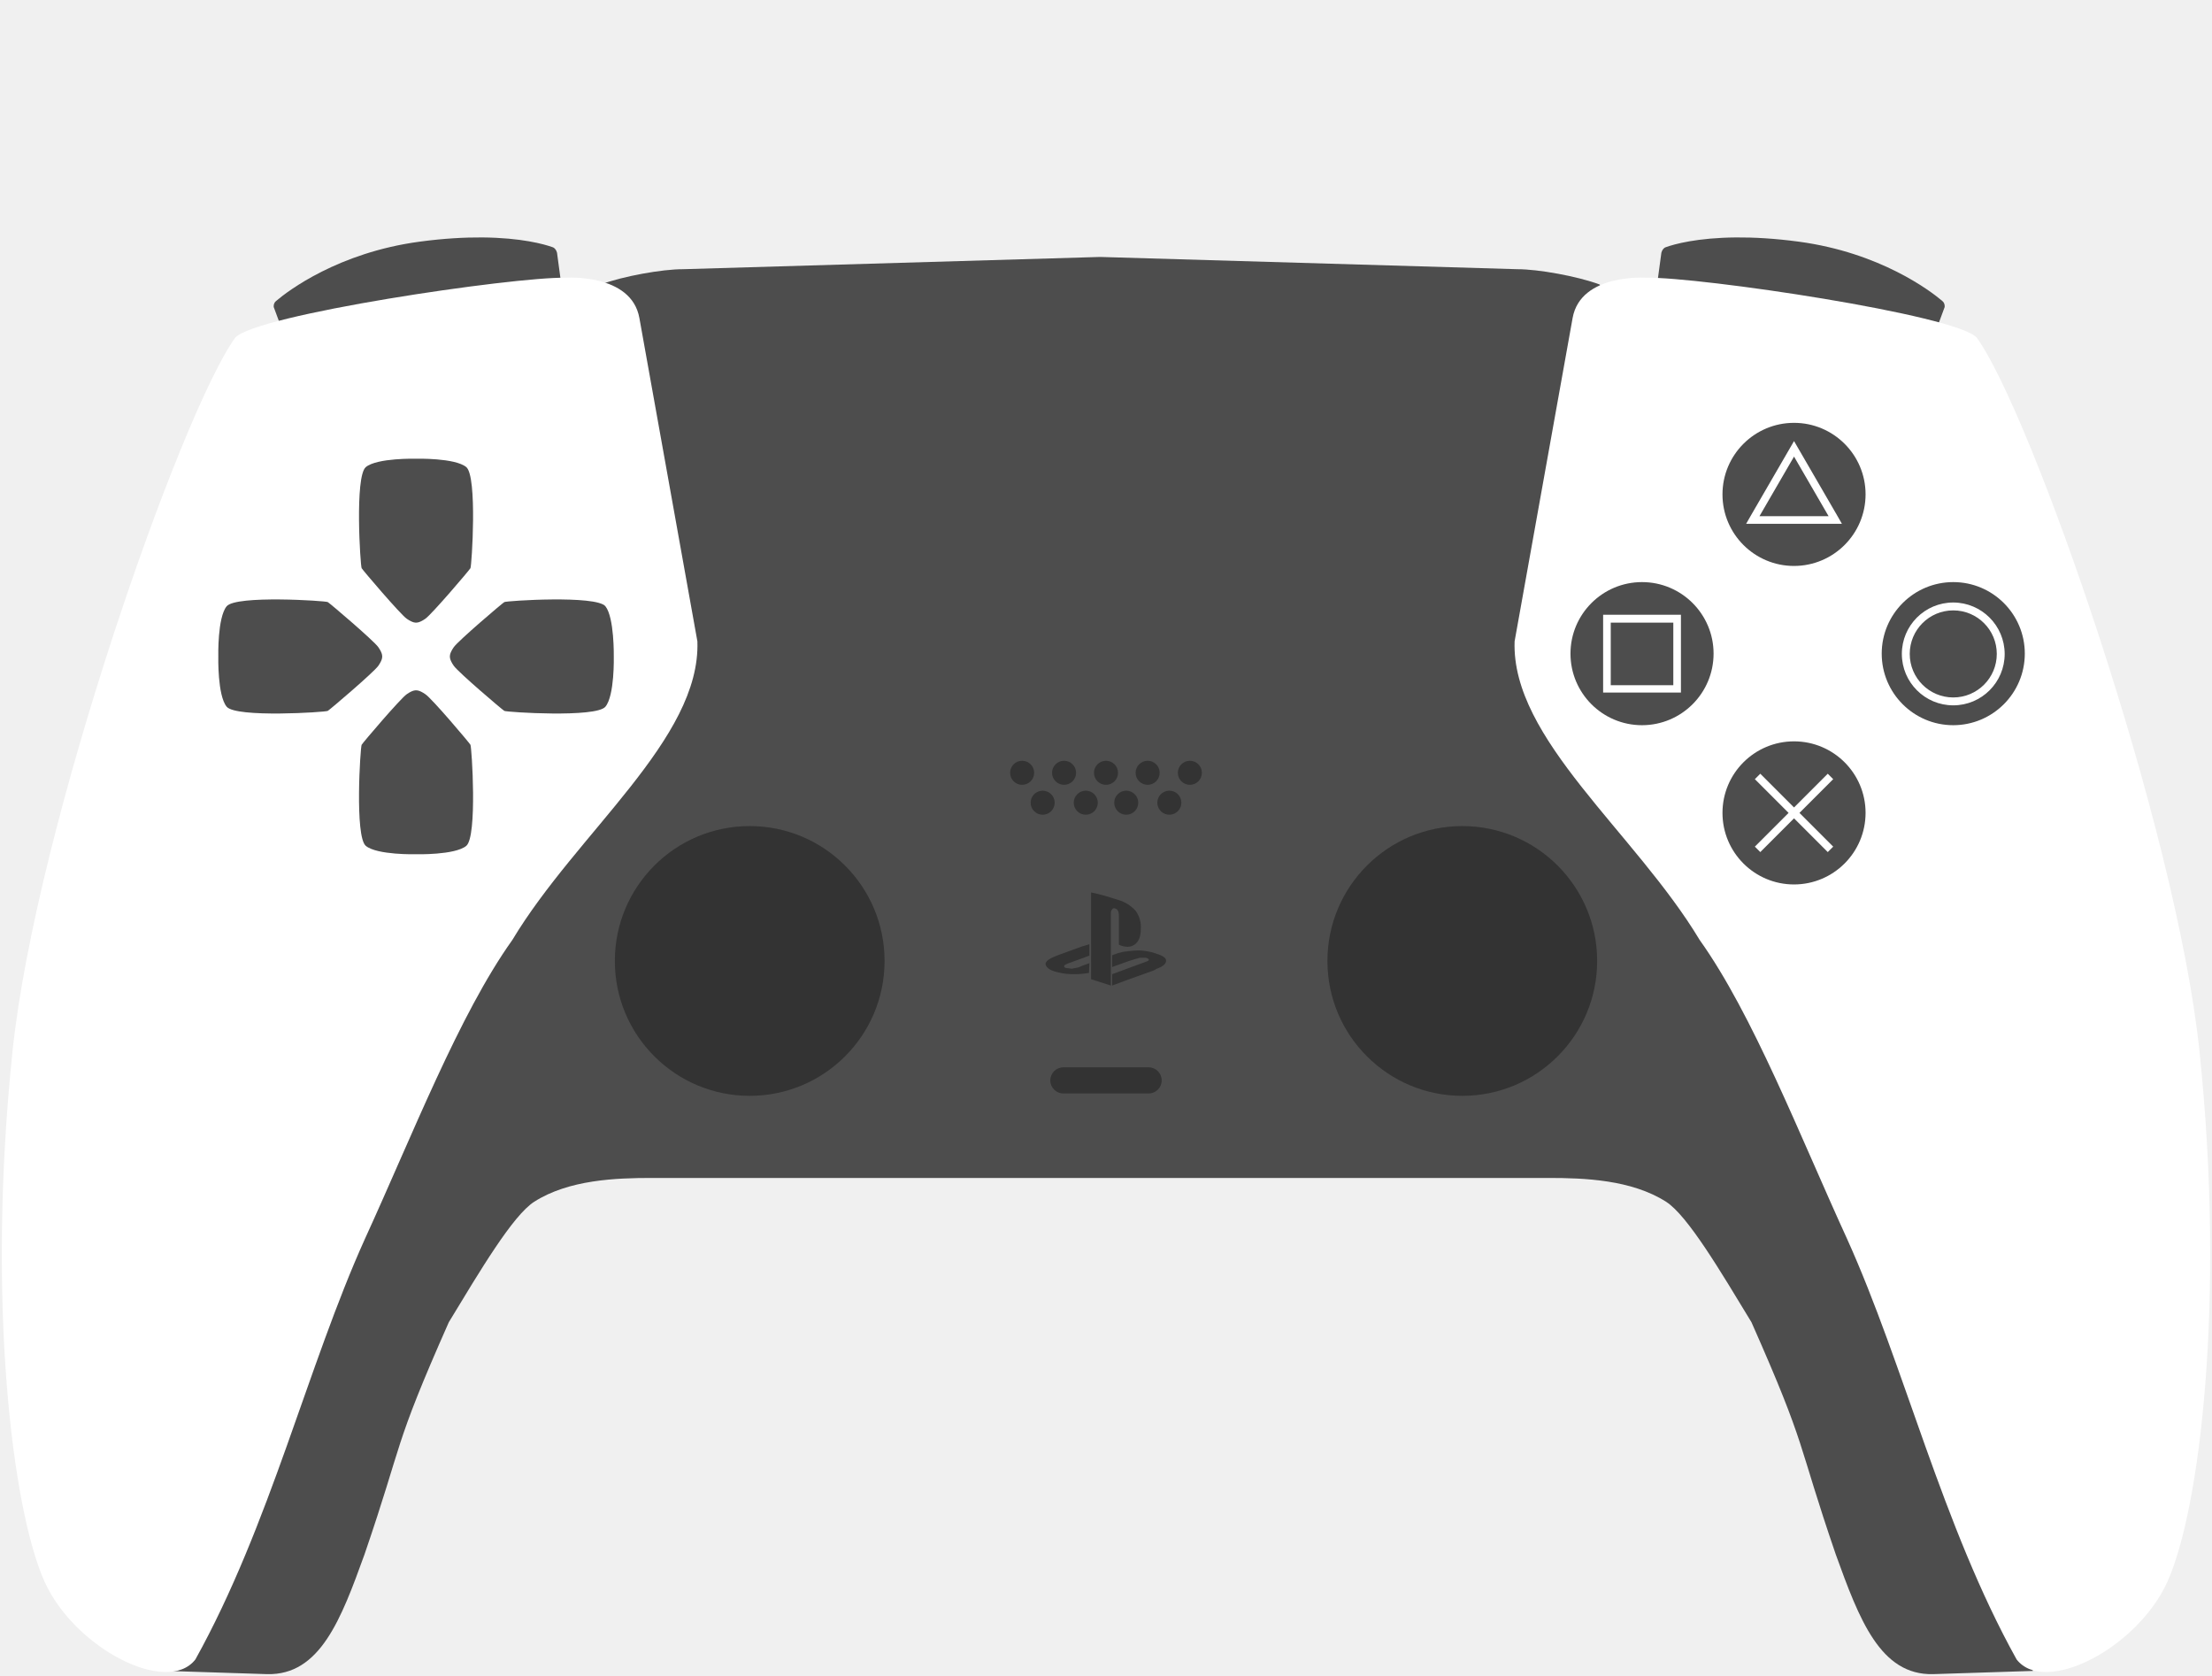
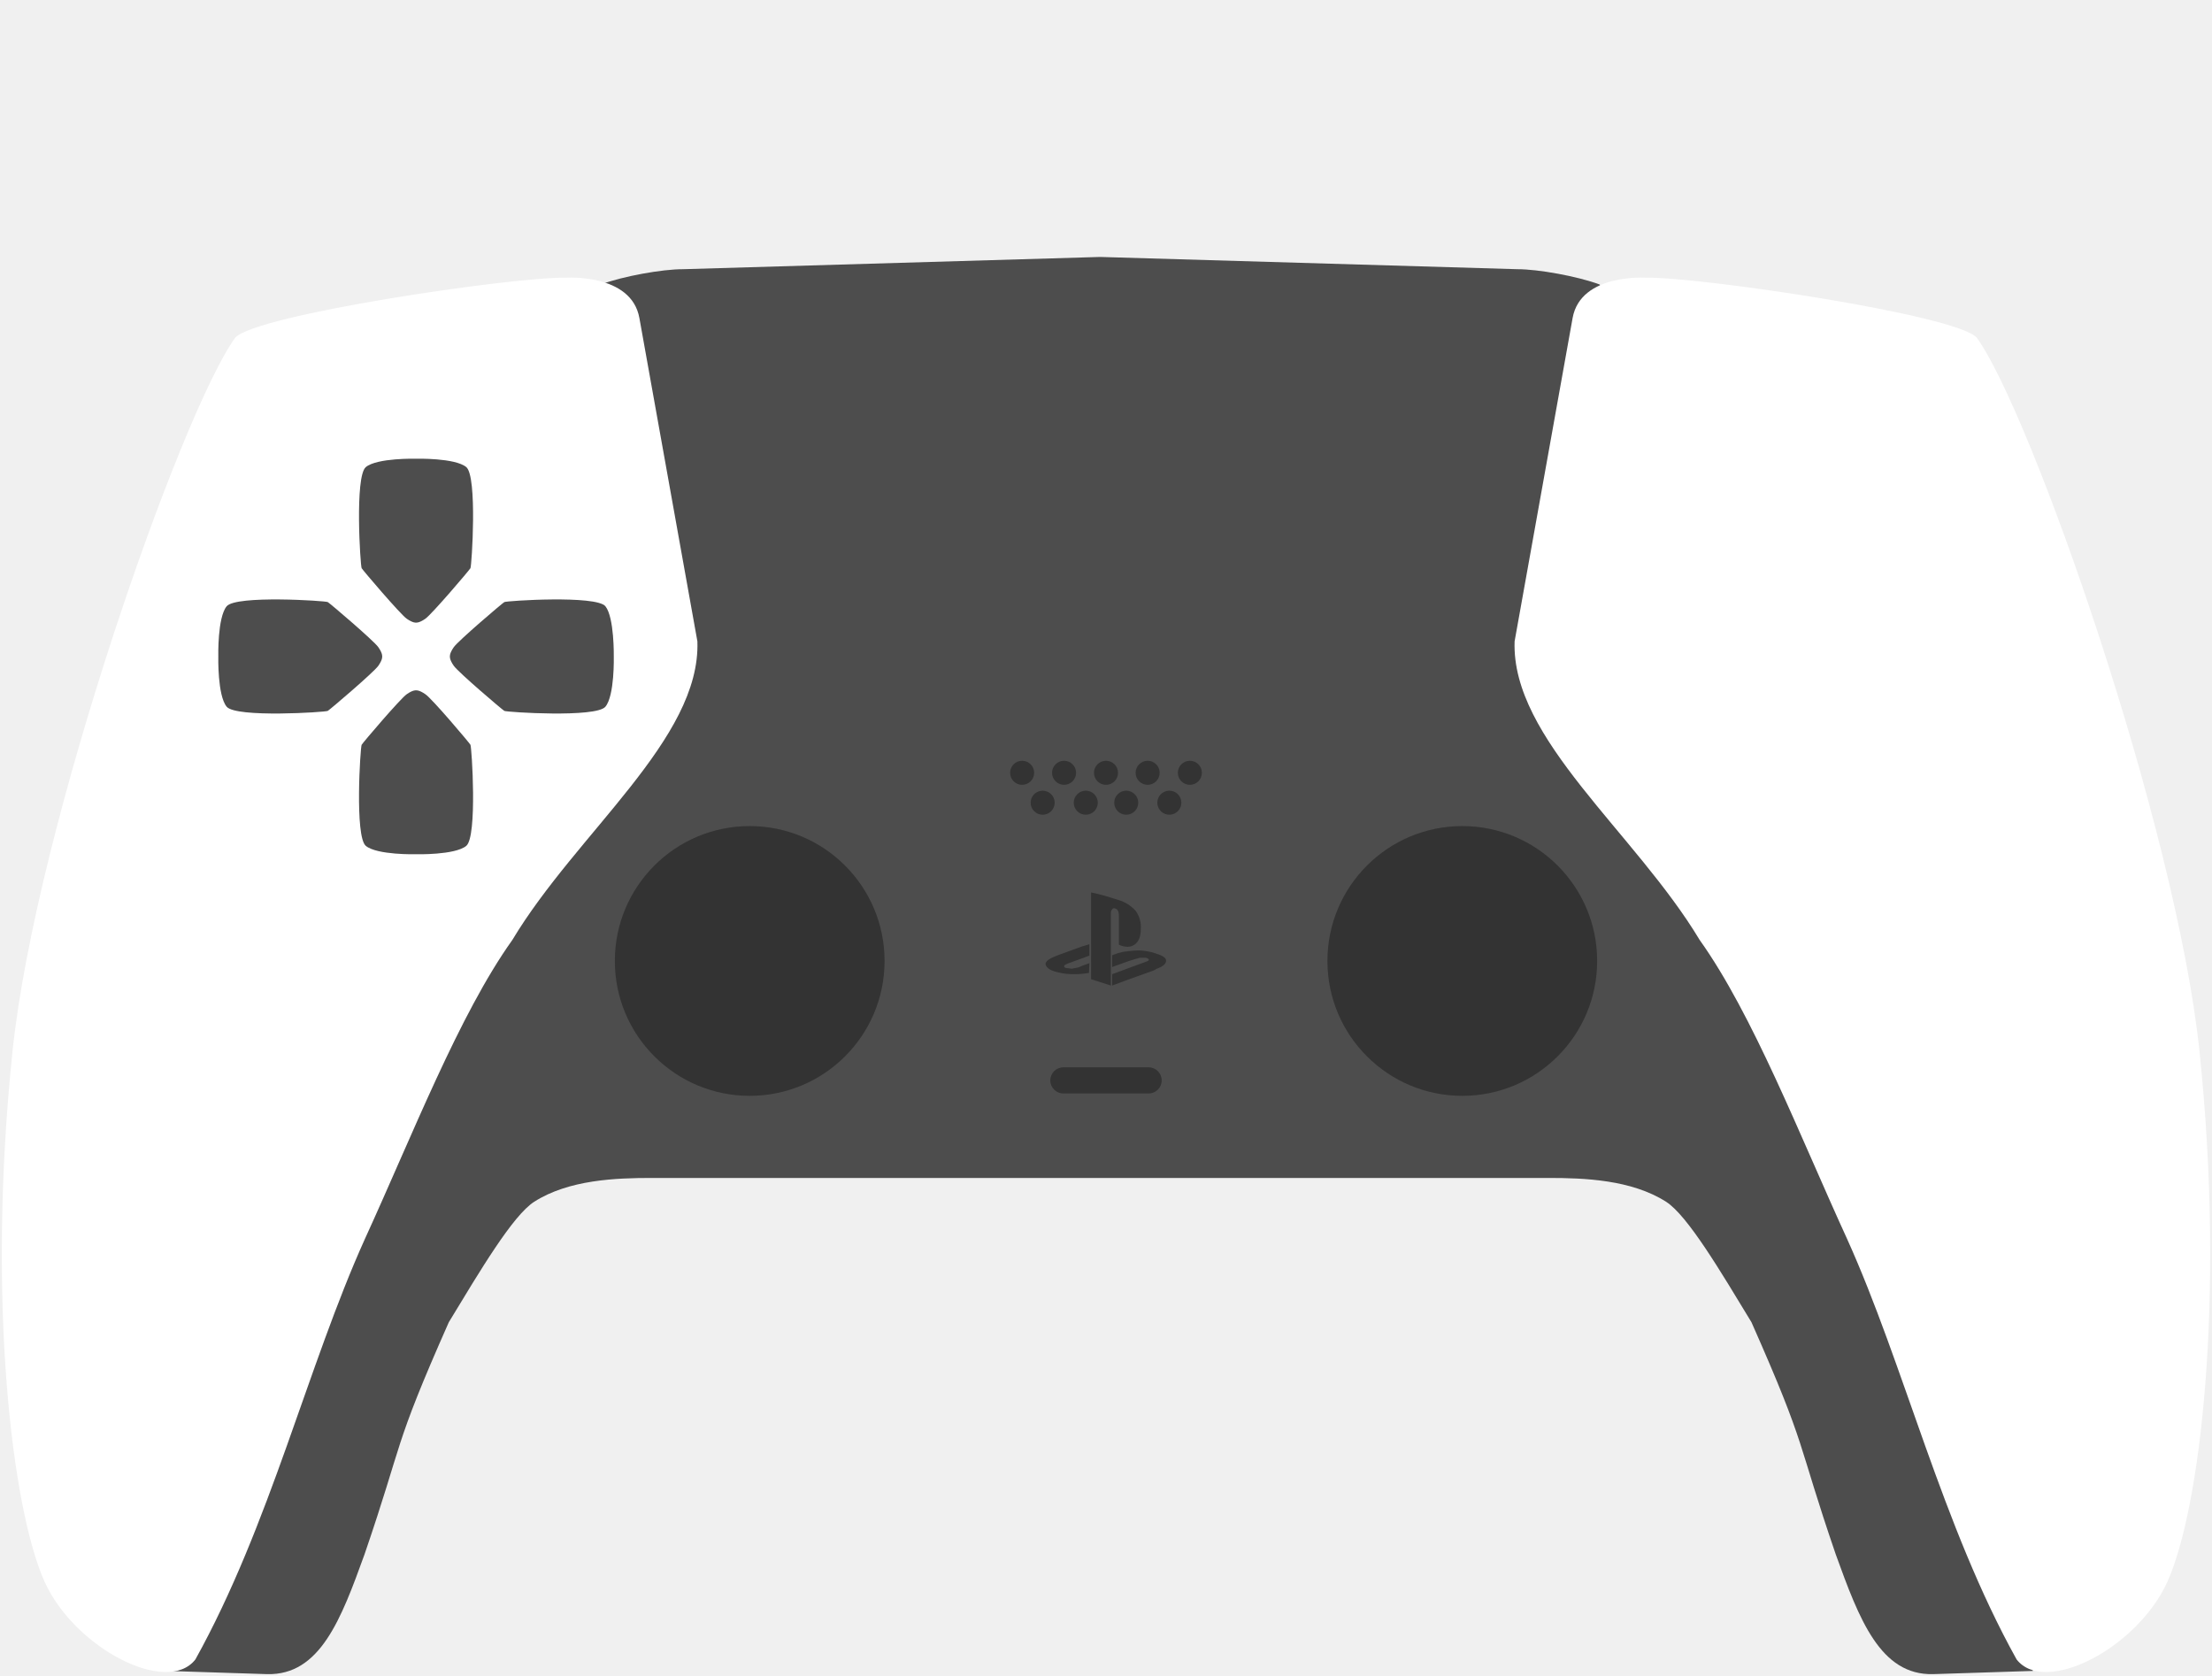
<svg xmlns="http://www.w3.org/2000/svg" width="824.04" height="624.279" viewBox="0 0 218.027 165.174" version="1.1" id="svg5">
  <defs id="defs2">
    <style id="style26544">
      .cls-1 {
        fill: #2c2c2c;
      }

      .cls-2 {
        fill: #222;
      }

      .cls-3 {
        fill: #7cb2e8;
      }

      .cls-4 {
        fill: #f66;
      }

      .cls-5 {
        fill: #ff69f8;
      }

      .cls-6 {
        fill: #40e2a0;
      }

      .cls-7 {
        fill: #d3d3d3;
      }

      .cls-8 {
        fill: #ddd;
      }

      .cls-9 {
        fill: #834d17;
      }

      .cls-10 {
        fill: #099;
      }

      .cls-11 {
        fill: #009607;
      }

      .cls-12 {
        fill: #bf1d5f;
      }
    </style>
    <style id="style2345">
      .cls-1 {
        fill: #c1272d;
      }

      .cls-2, .cls-4 {
        isolation: isolate;
        opacity: 0.25;
      }

      .cls-3 {
        fill: #3ed8d2;
      }

      .cls-4 {
        fill: #fff;
      }
    </style>
    <style id="style3670">
      .cls-1 {
        fill: none;
      }

      .cls-2 {
        fill: #b3b3b3;
      }

      .cls-3 {
        fill: #fff;
      }

      .cls-21, .cls-4 {
        fill: #e6e6e6;
      }

      .cls-5 {
        fill: #cfcfcf;
      }

      .cls-6 {
        fill: #121212;
      }

      .cls-7 {
        fill: #080808;
      }

      .cls-8 {
        opacity: 0.12;
      }

      .cls-9 {
        fill: url(#SVGID_5_);
      }

      .cls-10 {
        fill: #1f1f1f;
      }

      .cls-11 {
        fill: #9e1f20;
      }

      .cls-12 {
        fill: #c1272d;
      }

      .cls-13 {
        fill: #2c2c2c;
      }

      .cls-14 {
        fill: #222;
      }

      .cls-15 {
        fill: #f66;
      }

      .cls-16 {
        fill: #7cb2e8;
      }

      .cls-17 {
        fill: #ff69f8;
      }

      .cls-18 {
        fill: #40e2a0;
      }

      .cls-19 {
        fill: #050505;
        stroke: #000;
        stroke-miterlimit: 10;
        stroke-width: 2px;
      }

      .cls-20 {
        fill: #f2f2f2;
      }

      .cls-21, .cls-22, .cls-23, .cls-24, .cls-25 {
        isolation: isolate;
      }

      .cls-21 {
        opacity: 0.1;
      }

      .cls-22, .cls-24, .cls-29 {
        opacity: 0.08;
      }

      .cls-22 {
        fill: url(#SVGID_6_);
      }

      .cls-23 {
        opacity: 0.22;
      }

      .cls-24 {
        fill: url(#SVGID_7_);
      }

      .cls-25 {
        opacity: 0.25;
      }

      .cls-26 {
        fill: #0b0b0f;
      }

      .cls-27 {
        opacity: 0.2;
      }

      .cls-28 {
        fill: url(#SVGID_8_);
      }
    </style>
    <pattern id="SVGID_5_" data-name="SVGID 5 " width="71" height="71" patternTransform="translate(-14969.26 1511.28) scale(0.1)" patternUnits="userSpaceOnUse" viewBox="0 0 71 71">
      <rect class="cls-1" width="71" height="71" id="rect3672" />
      <g id="g3682">
        <polygon class="cls-1" points="0 0 71 0 71 71 0 71 0 0" id="polygon3674" />
        <g id="g3680">
          <polygon class="cls-1" points="0 0 71 0 71 71 0 71 0 0" id="polygon3676" />
          <path class="cls-2" d="M41.8,35.5a6.3,6.3,0,1,1-6.3-6.3A6.27,6.27,0,0,1,41.8,35.5Z" id="path3678" />
        </g>
      </g>
    </pattern>
    <pattern id="SVGID_6_" data-name="SVGID 6 " width="40" height="103" patternTransform="translate(-11177.56 6671.22) rotate(16) scale(0.34)" patternUnits="userSpaceOnUse" viewBox="0 0 40 103">
      <rect class="cls-1" width="40" height="103" id="rect3685" />
      <g id="g3723">
        <polygon class="cls-1" points="0 0 40 0 40 103 0 103 0 0" id="polygon3687" />
        <g id="g3721">
          <polygon class="cls-1" points="0 0 40 0 40 103 0 103 0 0" id="polygon3689" />
          <polygon points="34.5 231.8 37.5 231.8 37.5 77.3 34.5 77.3 34.5 231.8" id="polygon3691" />
          <polygon points="26.5 231.8 29.5 231.8 29.5 77.3 26.5 77.3 26.5 231.8" id="polygon3693" />
          <polygon points="18.5 231.8 21.5 231.8 21.5 77.3 18.5 77.3 18.5 231.8" id="polygon3695" />
          <polygon points="10.5 231.8 13.5 231.8 13.5 77.3 10.5 77.3 10.5 231.8" id="polygon3697" />
          <polygon points="2.5 231.8 5.5 231.8 5.5 77.3 2.5 77.3 2.5 231.8" id="polygon3699" />
          <polygon points="34.5 128.8 37.5 128.8 37.5 -25.7 34.5 -25.7 34.5 128.8" id="polygon3701" />
          <polygon points="26.5 128.8 29.5 128.8 29.5 -25.7 26.5 -25.7 26.5 128.8" id="polygon3703" />
          <polygon points="18.5 128.8 21.5 128.8 21.5 -25.7 18.5 -25.7 18.5 128.8" id="polygon3705" />
          <polygon points="10.5 128.8 13.5 128.8 13.5 -25.7 10.5 -25.7 10.5 128.8" id="polygon3707" />
          <polygon points="2.5 128.8 5.5 128.8 5.5 -25.7 2.5 -25.7 2.5 128.8" id="polygon3709" />
          <polygon points="34.5 25.8 37.5 25.8 37.5 -128.7 34.5 -128.7 34.5 25.8" id="polygon3711" />
          <polygon points="26.5 25.8 29.5 25.8 29.5 -128.7 26.5 -128.7 26.5 25.8" id="polygon3713" />
          <polygon points="18.5 25.8 21.5 25.8 21.5 -128.7 18.5 -128.7 18.5 25.8" id="polygon3715" />
          <polygon points="10.5 25.8 13.5 25.8 13.5 -128.7 10.5 -128.7 10.5 25.8" id="polygon3717" />
          <polygon points="2.5 25.8 5.5 25.8 5.5 -128.7 2.5 -128.7 2.5 25.8" id="polygon3719" />
        </g>
      </g>
    </pattern>
    <pattern id="SVGID_7_" data-name="SVGID 7 " width="40" height="103" patternTransform="matrix(-0.33, 0.09, 0.09, 0.33, -22107.61, 6714.99)" patternUnits="userSpaceOnUse" viewBox="0 0 40 103">
      <rect class="cls-1" width="40" height="103" id="rect3726" />
      <g id="g3764">
        <polygon class="cls-1" points="0 0 40 0 40 103 0 103 0 0" id="polygon3728" />
        <g id="g3762">
          <polygon class="cls-1" points="0 0 40 0 40 103 0 103 0 0" id="polygon3730" />
          <polygon points="34.5 231.8 37.5 231.8 37.5 77.3 34.5 77.3 34.5 231.8" id="polygon3732" />
          <polygon points="26.5 231.8 29.5 231.8 29.5 77.3 26.5 77.3 26.5 231.8" id="polygon3734" />
          <polygon points="18.5 231.8 21.5 231.8 21.5 77.3 18.5 77.3 18.5 231.8" id="polygon3736" />
          <polygon points="10.5 231.8 13.5 231.8 13.5 77.3 10.5 77.3 10.5 231.8" id="polygon3738" />
          <polygon points="2.5 231.8 5.5 231.8 5.5 77.3 2.5 77.3 2.5 231.8" id="polygon3740" />
          <polygon points="34.5 128.8 37.5 128.8 37.5 -25.7 34.5 -25.7 34.5 128.8" id="polygon3742" />
          <polygon points="26.5 128.8 29.5 128.8 29.5 -25.7 26.5 -25.7 26.5 128.8" id="polygon3744" />
          <polygon points="18.5 128.8 21.5 128.8 21.5 -25.7 18.5 -25.7 18.5 128.8" id="polygon3746" />
          <polygon points="10.5 128.8 13.5 128.8 13.5 -25.7 10.5 -25.7 10.5 128.8" id="polygon3748" />
          <polygon points="2.5 128.8 5.5 128.8 5.5 -25.7 2.5 -25.7 2.5 128.8" id="polygon3750" />
          <polygon points="34.5 25.8 37.5 25.8 37.5 -128.7 34.5 -128.7 34.5 25.8" id="polygon3752" />
          <polygon points="26.5 25.8 29.5 25.8 29.5 -128.7 26.5 -128.7 26.5 25.8" id="polygon3754" />
          <polygon points="18.5 25.8 21.5 25.8 21.5 -128.7 18.5 -128.7 18.5 25.8" id="polygon3756" />
          <polygon points="10.5 25.8 13.5 25.8 13.5 -128.7 10.5 -128.7 10.5 25.8" id="polygon3758" />
          <polygon points="2.5 25.8 5.5 25.8 5.5 -128.7 2.5 -128.7 2.5 25.8" id="polygon3760" />
        </g>
      </g>
    </pattern>
    <pattern id="SVGID_8_" data-name="SVGID 8 " width="71" height="71" patternTransform="translate(-14969.26 1511.28) scale(0.1)" patternUnits="userSpaceOnUse" viewBox="0 0 71 71">
      <rect class="cls-1" width="71" height="71" id="rect3767" />
      <g id="g3777">
        <polygon class="cls-1" points="0 0 71 0 71 71 0 71 0 0" id="polygon3769" />
        <g id="g3775">
          <polygon class="cls-1" points="0 0 71 0 71 71 0 71 0 0" id="polygon3771" />
          <path class="cls-3" d="M41.8,35.5a6.3,6.3,0,1,1-6.3-6.3A6.27,6.27,0,0,1,41.8,35.5Z" id="path3773" />
        </g>
      </g>
    </pattern>
    <style id="style937">
      .cls-1 {
        fill: none;
      }

      .cls-2 {
        fill: #b3b3b3;
      }

      .cls-3 {
        fill: #fff;
      }

      .cls-21, .cls-4 {
        fill: #e6e6e6;
      }

      .cls-5 {
        fill: #cfcfcf;
      }

      .cls-6 {
        fill: #121212;
      }

      .cls-7 {
        fill: #080808;
      }

      .cls-8 {
        opacity: 0.12;
      }

      .cls-9 {
        fill: url(#SVGID_5_);
      }

      .cls-10 {
        fill: #1f1f1f;
      }

      .cls-11 {
        fill: #9e1f20;
      }

      .cls-12 {
        fill: #c1272d;
      }

      .cls-13 {
        fill: #2c2c2c;
      }

      .cls-14 {
        fill: #222;
      }

      .cls-15 {
        fill: #f66;
      }

      .cls-16 {
        fill: #7cb2e8;
      }

      .cls-17 {
        fill: #ff69f8;
      }

      .cls-18 {
        fill: #40e2a0;
      }

      .cls-19 {
        fill: #050505;
        stroke: #000;
        stroke-miterlimit: 10;
        stroke-width: 2px;
      }

      .cls-20 {
        fill: #f2f2f2;
      }

      .cls-21, .cls-22, .cls-23, .cls-24, .cls-25 {
        isolation: isolate;
      }

      .cls-21 {
        opacity: 0.1;
      }

      .cls-22, .cls-24, .cls-29 {
        opacity: 0.08;
      }

      .cls-22 {
        fill: url(#SVGID_6_);
      }

      .cls-23 {
        opacity: 0.22;
      }

      .cls-24 {
        fill: url(#SVGID_7_);
      }

      .cls-25 {
        opacity: 0.25;
      }

      .cls-26 {
        fill: #0b0b0f;
      }

      .cls-27 {
        opacity: 0.2;
      }

      .cls-28 {
        fill: url(#SVGID_8_);
      }
    </style>
    <pattern id="SVGID_5_-3" data-name="SVGID 5 " width="71" height="71" patternTransform="translate(-14969.26 1511.28) scale(0.1)" patternUnits="userSpaceOnUse" viewBox="0 0 71 71">
      <rect class="cls-1" width="71" height="71" id="rect939" />
      <g id="g949">
        <polygon class="cls-1" points="0 0 71 0 71 71 0 71 0 0" id="polygon941" />
        <g id="g947">
          <polygon class="cls-1" points="0 0 71 0 71 71 0 71 0 0" id="polygon943" />
          <path class="cls-2" d="M41.8,35.5a6.3,6.3,0,1,1-6.3-6.3A6.27,6.27,0,0,1,41.8,35.5Z" id="path945" />
        </g>
      </g>
    </pattern>
    <pattern id="SVGID_6_-2" data-name="SVGID 6 " width="40" height="103" patternTransform="translate(-11177.56 6671.22) rotate(16) scale(0.34)" patternUnits="userSpaceOnUse" viewBox="0 0 40 103">
      <rect class="cls-1" width="40" height="103" id="rect952" />
      <g id="g990">
        <polygon class="cls-1" points="0 0 40 0 40 103 0 103 0 0" id="polygon954" />
        <g id="g988">
          <polygon class="cls-1" points="0 0 40 0 40 103 0 103 0 0" id="polygon956" />
          <polygon points="34.5 231.8 37.5 231.8 37.5 77.3 34.5 77.3 34.5 231.8" id="polygon958" />
          <polygon points="26.5 231.8 29.5 231.8 29.5 77.3 26.5 77.3 26.5 231.8" id="polygon960" />
          <polygon points="18.5 231.8 21.5 231.8 21.5 77.3 18.5 77.3 18.5 231.8" id="polygon962" />
          <polygon points="10.5 231.8 13.5 231.8 13.5 77.3 10.5 77.3 10.5 231.8" id="polygon964" />
          <polygon points="2.5 231.8 5.5 231.8 5.5 77.3 2.5 77.3 2.5 231.8" id="polygon966" />
          <polygon points="34.5 128.8 37.5 128.8 37.5 -25.7 34.5 -25.7 34.5 128.8" id="polygon968" />
          <polygon points="26.5 128.8 29.5 128.8 29.5 -25.7 26.5 -25.7 26.5 128.8" id="polygon970" />
          <polygon points="18.5 128.8 21.5 128.8 21.5 -25.7 18.5 -25.7 18.5 128.8" id="polygon972" />
          <polygon points="10.5 128.8 13.5 128.8 13.5 -25.7 10.5 -25.7 10.5 128.8" id="polygon974" />
          <polygon points="2.5 128.8 5.5 128.8 5.5 -25.7 2.5 -25.7 2.5 128.8" id="polygon976" />
          <polygon points="34.5 25.8 37.5 25.8 37.5 -128.7 34.5 -128.7 34.5 25.8" id="polygon978" />
          <polygon points="26.5 25.8 29.5 25.8 29.5 -128.7 26.5 -128.7 26.5 25.8" id="polygon980" />
          <polygon points="18.5 25.8 21.5 25.8 21.5 -128.7 18.5 -128.7 18.5 25.8" id="polygon982" />
          <polygon points="10.5 25.8 13.5 25.8 13.5 -128.7 10.5 -128.7 10.5 25.8" id="polygon984" />
          <polygon points="2.5 25.8 5.5 25.8 5.5 -128.7 2.5 -128.7 2.5 25.8" id="polygon986" />
        </g>
      </g>
    </pattern>
    <pattern id="SVGID_7_-1" data-name="SVGID 7 " width="40" height="103" patternTransform="matrix(-0.33, 0.09, 0.09, 0.33, -22107.61, 6714.99)" patternUnits="userSpaceOnUse" viewBox="0 0 40 103">
      <rect class="cls-1" width="40" height="103" id="rect993" />
      <g id="g1031">
        <polygon class="cls-1" points="0 0 40 0 40 103 0 103 0 0" id="polygon995" />
        <g id="g1029">
          <polygon class="cls-1" points="0 0 40 0 40 103 0 103 0 0" id="polygon997" />
          <polygon points="34.5 231.8 37.5 231.8 37.5 77.3 34.5 77.3 34.5 231.8" id="polygon999" />
          <polygon points="26.5 231.8 29.5 231.8 29.5 77.3 26.5 77.3 26.5 231.8" id="polygon1001" />
          <polygon points="18.5 231.8 21.5 231.8 21.5 77.3 18.5 77.3 18.5 231.8" id="polygon1003" />
          <polygon points="10.5 231.8 13.5 231.8 13.5 77.3 10.5 77.3 10.5 231.8" id="polygon1005" />
          <polygon points="2.5 231.8 5.5 231.8 5.5 77.3 2.5 77.3 2.5 231.8" id="polygon1007" />
          <polygon points="34.5 128.8 37.5 128.8 37.5 -25.7 34.5 -25.7 34.5 128.8" id="polygon1009" />
          <polygon points="26.5 128.8 29.5 128.8 29.5 -25.7 26.5 -25.7 26.5 128.8" id="polygon1011" />
          <polygon points="18.5 128.8 21.5 128.8 21.5 -25.7 18.5 -25.7 18.5 128.8" id="polygon1013" />
          <polygon points="10.5 128.8 13.5 128.8 13.5 -25.7 10.5 -25.7 10.5 128.8" id="polygon1015" />
          <polygon points="2.5 128.8 5.5 128.8 5.5 -25.7 2.5 -25.7 2.5 128.8" id="polygon1017" />
          <polygon points="34.5 25.8 37.5 25.8 37.5 -128.7 34.5 -128.7 34.5 25.8" id="polygon1019" />
          <polygon points="26.5 25.8 29.5 25.8 29.5 -128.7 26.5 -128.7 26.5 25.8" id="polygon1021" />
          <polygon points="18.5 25.8 21.5 25.8 21.5 -128.7 18.5 -128.7 18.5 25.8" id="polygon1023" />
          <polygon points="10.5 25.8 13.5 25.8 13.5 -128.7 10.5 -128.7 10.5 25.8" id="polygon1025" />
          <polygon points="2.5 25.8 5.5 25.8 5.5 -128.7 2.5 -128.7 2.5 25.8" id="polygon1027" />
        </g>
      </g>
    </pattern>
    <pattern id="SVGID_8_-9" data-name="SVGID 8 " width="71" height="71" patternTransform="translate(-14969.26 1511.28) scale(0.1)" patternUnits="userSpaceOnUse" viewBox="0 0 71 71">
      <rect class="cls-1" width="71" height="71" id="rect1034" />
      <g id="g1044">
        <polygon class="cls-1" points="0 0 71 0 71 71 0 71 0 0" id="polygon1036" />
        <g id="g1042">
          <polygon class="cls-1" points="0 0 71 0 71 71 0 71 0 0" id="polygon1038" />
          <path class="cls-3" d="M41.8,35.5a6.3,6.3,0,1,1-6.3-6.3A6.27,6.27,0,0,1,41.8,35.5Z" id="path1040" />
        </g>
      </g>
    </pattern>
  </defs>
  <g id="layer2" style="display:inline;opacity:1" transform="translate(-49.73641,-23.24649)">
-     <g id="g3866-3" style="display:inline;opacity:1" transform="translate(-276.2994,-181.9039)">
-       <g id="g9051" transform="matrix(0.2844894,-0.0383124,0.0383124,0.2844894,317.7898,208.3055)" style="fill:#4d4d4d;fill-opacity:1;stroke:none;stroke-opacity:1">
-         <path id="path9047" style="fill:#4d4d4d;fill-opacity:1;stroke:none;stroke-width:0.805;stroke-opacity:1" class="cls-11" d="m 427.652,172.096 c -4.879,-0.038 -10.657,0.271 -17.361,1.174 -22.411,3.018 -36.336,13.583 -39.613,16.379 -0.484,0.361 -0.718,1.02 -0.66,1.623 -2.4e-4,2e-4 -0.014,0.01 -0.014,0.01 l 0.016,0.041 c 0.002,0.013 -0.002,0.028 0,0.041 0,0 0.011,-0.008 0.012,-0.008 l 3.418,9.252 c 2.588,-3.001 23.272,0.411 42.957,-2.311 18.264,-2.46 34.078,2.572 33.678,-3.699 l -0.609,-9.551 -1.154,-8.572 c 1.5e-4,2e-5 0.01,0 0.01,0 -0.003,-0.026 -0.017,-0.053 -0.021,-0.08 l -0.016,-0.121 c 0,0 -0.015,-0.002 -0.016,-0.002 -0.142,-0.618 -0.581,-1.263 -1.156,-1.465 -2.348,-0.856 -8.735,-2.627 -19.469,-2.711 z m -54.203,28.512 c -0.399,0.463 -0.381,1.073 0.15,1.887 l 1.256,1.922 z" transform="matrix(1.231497,0.1658466,-0.1658466,1.231497,-314.9361,-187.0272)" />
-       </g>
-       <g id="g19559" transform="matrix(-0.2844894,-0.0383124,-0.0383124,0.2844894,552.9381,208.3055)" style="fill:#333333;fill-opacity:1;stroke:none;stroke-opacity:1">
-         <path id="path19555" style="fill:#4d4d4d;fill-opacity:1;stroke:none;stroke-width:0.805;stroke-opacity:1" class="cls-11" d="m 774.111,172.096 c -10.734,0.084 -17.12,1.855 -19.469,2.711 -0.575,0.202 -1.014,0.847 -1.156,1.465 -1.7e-4,3e-5 -0.016,0.002 -0.016,0.002 l -0.016,0.121 c -0.004,0.027 -0.018,0.054 -0.021,0.08 0,0 0.01,2e-5 0.01,0 l -1.154,8.572 -0.609,9.551 c -0.401,6.272 15.414,1.24 33.678,3.699 19.685,2.721 40.369,-0.69 42.957,2.311 l 3.418,-9.252 c 1.8e-4,1.3e-4 0.012,0.008 0.012,0.008 0.002,-0.013 -0.002,-0.028 0,-0.041 l 0.016,-0.041 c 0,0 -0.013,-0.01 -0.014,-0.01 0.058,-0.603 -0.177,-1.262 -0.66,-1.623 -3.278,-2.796 -17.202,-13.361 -39.613,-16.379 -6.704,-0.903 -12.482,-1.212 -17.361,-1.174 z m 54.203,28.512 -1.406,3.809 1.256,-1.922 c 0.532,-0.814 0.549,-1.424 0.15,-1.887 z" transform="matrix(-1.231497,-0.1658466,-0.1658466,1.231497,1165.032,12.28116)" />
-       </g>
-     </g>
+     <g id="g3866-3" style="display:inline;opacity:1" transform="translate(-276.2994,-181.9039)" />
    <path id="path10632" style="display:inline;fill:#4d4d4d;fill-opacity:1;stroke:none;stroke-width:0.357px;stroke-linecap:butt;stroke-linejoin:miter;stroke-opacity:1" d="m 158.172,48.57 -41.14,1.208 c -1.997,-0.005 -5.89,0.684 -8.108,1.512 l -42.697,136.634 9.838,0.316 c 5.218,0.129 7.289,-5.408 9.602,-11.808 3.896,-11.366 2.723,-10.276 8.307,-22.875 3.047,-5.019 6.3,-10.526 8.427,-11.879 3.402,-2.164 8.031,-2.339 11.543,-2.339 h 44.228 44.228 c 3.513,0 8.142,0.176 11.544,2.339 2.128,1.353 5.379,6.86 8.426,11.879 5.583,12.599 4.41,11.509 8.307,22.875 2.313,6.4 4.384,11.937 9.602,11.808 l 9.838,-0.316 -42.698,-136.634 c -2.218,-0.828 -6.111,-1.517 -8.108,-1.512 z" />
    <path style="display:inline;fill:#ffffff;fill-opacity:1;stroke:none;stroke-width:0.357px;stroke-linecap:butt;stroke-linejoin:miter;stroke-opacity:1" d="m 72.914,56.535 c -5.345,7.406 -19.623,48.109 -21.942,70.302 -2.574,24.631 -0.029,45.247 3.162,52.301 2.968,6.56 12.07,11.235 14.86,7.656 7.35,-13.219 11.062,-28.958 16.727,-41.485 4.631,-10.108 9.273,-22.085 14.51,-29.418 6.372,-10.611 18.581,-19.814 18.244,-29.434 l -5.717,-31.867 c -0.797,-4.444 -7.298,-3.971 -7.298,-3.971 -5.165,-0.094 -30.557,3.643 -32.548,5.917 z" id="path1017" />
    <path style="display:inline;fill:#ffffff;fill-opacity:1;stroke:none;stroke-width:0.357px;stroke-linecap:butt;stroke-linejoin:miter;stroke-opacity:1" d="m 244.586,56.535 c 5.345,7.406 19.623,48.109 21.942,70.302 2.574,24.631 0.029,45.247 -3.162,52.301 -2.968,6.56 -12.07,11.235 -14.86,7.656 -7.35,-13.219 -11.062,-28.958 -16.727,-41.485 -4.631,-10.108 -9.273,-22.085 -14.51,-29.418 -6.372,-10.611 -18.581,-19.814 -18.245,-29.434 l 5.717,-31.867 c 0.797,-4.444 7.298,-3.971 7.298,-3.971 5.165,-0.094 30.557,3.643 32.548,5.917 z" id="path3518" />
    <g id="g3938-6" style="display:inline;fill:#333333;fill-opacity:1;stroke:none" transform="matrix(0.289032,0,0,0.289032,30.76939,-77.52888)">
      <g id="g22030" transform="translate(39.69047,316.6738)" style="fill:#333333;fill-opacity:1;stroke:none">
        <g id="g3924-9" style="fill:#333333;fill-opacity:1;stroke:none">
          <circle cx="403.1" cy="295.5" id="circle3912-7" r="4.1" style="fill:#333333;fill-opacity:1;stroke:none" />
          <circle cx="396.2" cy="305.7" id="circle3914-7" r="4.1" style="fill:#333333;fill-opacity:1;stroke:none" />
          <circle cx="381.5" cy="305.7" id="circle3916-4" r="4.1" style="fill:#333333;fill-opacity:1;stroke:none" />
          <circle cx="388.8" cy="295.5" id="circle3920-1" r="4.1" style="fill:#333333;fill-opacity:1;stroke:none" />
          <circle cx="374.5" cy="295.5" id="circle3922-3" r="4.1" style="fill:#333333;fill-opacity:1;stroke:none" />
        </g>
        <g id="g3936-6" style="fill:#333333;fill-opacity:1;stroke:none">
          <circle cx="410" cy="305.7" r="4.1" id="circle3926-2" style="fill:#333333;fill-opacity:1;stroke:none" />
          <circle cx="424.6" cy="305.7" r="4.1" transform="rotate(-2.2,424.5264,303.0366)" id="circle3928-1" style="fill:#333333;fill-opacity:1;stroke:none" />
          <circle cx="417.3" cy="295.5" r="4.1" id="circle3932-9" style="fill:#333333;fill-opacity:1;stroke:none" />
          <circle cx="431.7" cy="295.5" r="4.1" id="circle3934-2" style="fill:#333333;fill-opacity:1;stroke:none" />
        </g>
      </g>
    </g>
    <rect style="display:inline;fill:#333333;fill-opacity:1;stroke:none;stroke-width:0.43;stroke-opacity:0.5" id="rect23253" width="10.981" height="2.575" x="153.26" y="128.437" ry="1.288" />
    <g id="g3950-0" style="display:inline;stroke:none" transform="matrix(0.4153503,0,0,0.4153503,-8.653061,-34.50668)">
      <g id="g3948-9" style="fill:#333333;fill-opacity:1;stroke:none">
        <path class="cls-20" d="m 404.1,368.6 v -12.8 a 1.33,1.33 0 0 1 0.3,-1 0.57,0.57 0 0 1 0.7,-0.2 c 0.6,0.2 0.9,0.7 0.9,1.7 v 6.9 a 4.55,4.55 0 0 0 2.1,0.5 2.77,2.77 0 0 0 1.6,-0.5 c 1,-0.7 1.5,-1.9 1.5,-3.7 a 6.49,6.49 0 0 0 -1.2,-4.3 8.79,8.79 0 0 0 -4.1,-2.6 c -1.3,-0.4 -2.5,-0.8 -3.6,-1.1 -1.1,-0.3 -2,-0.5 -2.9,-0.7 v 12.2 0 2.7 0 1.7 0 2.5 0 1.5 l 4.7,1.5 v -3.6 0 z" transform="translate(0.1)" id="path3942-6" style="fill:#333333;fill-opacity:1;stroke:none" />
        <path class="cls-20" d="m 399,367.6 -1.7,0.6 -0.9,0.4 -1.6,0.3 -1.5,-0.2 c -0.3,-0.2 -0.4,-0.4 -0.2,-0.6 0.2,-0.2 0.2,-0.1 0.3,-0.2 0.1,-0.1 0.3,-0.1 0.4,-0.2 l 1.1,-0.4 4.1,-1.5 v -2.7 l -1.7,0.5 -5.5,2 -1,0.4 c -1.5,0.6 -2.2,1.2 -2.2,1.8 0.1,0.8 1,1.5 2.7,1.9 a 15.21,15.21 0 0 0 4.3,0.5 20.2,20.2 0 0 0 3.3,-0.3 z" transform="translate(0.1)" id="path3944-3" style="fill:#333333;fill-opacity:1;stroke:none" />
        <path class="cls-20" d="m 414.8,365.3 a 12.88,12.88 0 0 0 -2.5,-0.6 10.48,10.48 0 0 0 -2.5,-0.1 26.6,26.6 0 0 0 -2.8,0.3 15.25,15.25 0 0 0 -2.6,0.8 v 2.8 l 3.9,-1.4 1.6,-0.5 1.1,-0.3 h 1.4 c 0.3,0.1 0.6,0.2 0.7,0.4 0.1,0.2 -0.2,0.4 -0.8,0.6 l -1.4,0.5 -6.5,2.4 v 2.7 l 3.5,-1.3 6.4,-2.3 0.7,-0.4 c 1.5,-0.5 2.2,-1.2 2.2,-1.9 0,-0.7 -0.8,-1.2 -2.4,-1.7 z" transform="translate(0.1)" id="path3946-2" style="fill:#333333;fill-opacity:1;stroke:none" />
      </g>
    </g>
    <g id="g3982-7-8" style="display:inline" transform="matrix(-0.1655233,0.02978768,0.02978768,0.1655233,90.00792,-11.52032)" />
-     <g id="layer5">
-       <g id="g26596" transform="matrix(0.2681337,0,0,0.2681337,219.2459,80.54351)" style="stroke:none">
-         <path class="cls-7" d="M 27.3,111.4 A 26.3,26.3 0 1 1 53.6,85.1 26.33,26.33 0 0 1 27.3,111.4 Z" id="path26588" style="display:inline;fill:#4d4d4d;fill-opacity:1;stroke:none" />
-         <polygon class="cls-9" points="27.3,83.1 14.9,70.7 12.9,72.7 25.3,85.1 12.9,97.5 14.9,99.5 27.3,87.1 39.7,99.5 41.7,97.5 29.3,85.1 41.7,72.7 39.7,70.7 " id="polygon26594" style="fill:#ffffff;fill-opacity:1;stroke:none" />
-       </g>
-       <g id="g26626" transform="matrix(0.2681337,0,0,0.2681337,173.7972,49.18055)" style="stroke:none">
-         <path class="cls-7" d="M 196.8,111.3 A 26.3,26.3 0 1 1 223.1,85 26.33,26.33 0 0 1 196.8,111.3 Z" id="path26618" style="display:inline;fill:#4d4d4d;fill-opacity:1;stroke:none" />
-         <path class="cls-12" d="m 212.8,93 -16,-27.6 -16,27.6 -1.6,2.8 h 35.2 z m -16,0 H 184.1 L 196.8,71.1 209.5,93 Z" id="path26624" style="fill:#ffffff;fill-opacity:1;stroke:none" />
-       </g>
-       <g id="g26616" transform="matrix(0.2681337,0,0,0.2681337,173.9652,64.90225)" style="stroke:none">
-         <path class="cls-7" d="m 140.3,111.2 a 26.3,26.3 0 1 1 26.3,-26.3 26.33,26.33 0 0 1 -26.3,26.3 z" id="path26608" style="fill:#4d4d4d;fill-opacity:1;stroke:none" />
-         <path class="cls-11" d="M 151.8,70.6 H 126 v 28.6 h 28.6 V 70.6 Z m 0,25.9 h -23 v -23 h 23 z" id="path26614" style="fill:#ffffff;fill-opacity:1;stroke:none" />
-       </g>
-       <g id="g26606" transform="matrix(0.2681337,0,0,0.2681337,219.7913,64.90225)" style="stroke:none">
-         <path class="cls-7" d="M 83.8,111.2 A 26.3,26.3 0 1 1 110.1,84.9 26.33,26.33 0 0 1 83.8,111.2 Z" id="path26598" style="fill:#4d4d4d;fill-opacity:1;stroke:none" />
-         <path class="cls-10" d="M 83.8,66.1 A 18.9,18.9 0 1 0 102.7,85 18.95,18.95 0 0 0 83.8,66.1 Z m 0,34.9 a 16,16 0 1 1 16,-16 16,16 0 0 1 -16,16 z" id="path26604" style="fill:#ffffff;fill-opacity:1;stroke:none" />
-       </g>
-     </g>
+     <g id="layer5" />
    <g id="layer6">
      <path class="cls-1" d="m 109.409,82.996 c -0.92,-1.111 -9.741,-0.539 -9.963,-0.412 -0.222,0.127 -4.537,3.808 -4.982,4.442 -0.444,0.635 -0.381,0.92 -0.381,0.92 0,0 -0.063,0.286 0.381,0.92 0.444,0.635 4.759,4.315 4.982,4.442 0.222,0.127 9.043,0.698 9.963,-0.412 0.92,-1.111 0.825,-4.95 0.825,-4.95 0,0 0.063,-3.839 -0.825,-4.95 z" id="path2367" style="fill:#4d4d4d;fill-opacity:1;stroke:none;stroke-width:0.317" />
      <path class="cls-1" d="m 89.824,84.225 c 0.635,0.444 0.92,0.381 0.92,0.381 0,0 0.286,0.063 0.92,-0.381 0.635,-0.444 4.315,-4.759 4.442,-4.982 0.127,-0.222 0.698,-9.043 -0.412,-9.963 -1.111,-0.92 -4.95,-0.825 -4.95,-0.825 0,0 -3.839,-0.095 -4.95,0.825 -1.111,0.92 -0.539,9.741 -0.412,9.963 0.127,0.222 3.808,4.537 4.442,4.982 z" id="path2361" style="fill:#4d4d4d;fill-opacity:1;stroke:none;stroke-width:0.317" />
      <path class="cls-1" d="m 91.664,91.666 c -0.635,-0.444 -0.92,-0.381 -0.92,-0.381 0,0 -0.286,-0.063 -0.92,0.381 -0.635,0.444 -4.315,4.759 -4.442,4.982 -0.127,0.222 -0.698,9.043 0.412,9.963 1.111,0.92 4.95,0.825 4.95,0.825 0,0 3.839,0.095 4.95,-0.825 1.111,-0.92 0.539,-9.741 0.412,-9.963 -0.127,-0.222 -3.808,-4.569 -4.442,-4.982 z" id="path2355" style="fill:#4d4d4d;fill-opacity:1;stroke:none;stroke-width:0.317" />
      <path class="cls-1" d="m 87.024,88.866 c 0.444,-0.635 0.381,-0.92 0.381,-0.92 0,0 0.063,-0.286 -0.381,-0.92 -0.444,-0.635 -4.759,-4.315 -4.982,-4.442 -0.222,-0.127 -9.043,-0.698 -9.963,0.412 -0.92,1.111 -0.825,4.95 -0.825,4.95 0,0 -0.095,3.839 0.825,4.95 0.92,1.111 9.741,0.539 9.963,0.412 0.222,-0.127 4.537,-3.808 4.982,-4.442 z" id="path2349" style="fill:#4d4d4d;fill-opacity:1;stroke:none;stroke-width:0.317" />
    </g>
    <g id="layer7" style="display:inline;stroke:none" transform="matrix(1.348164,0,0,1.348164,-55.27109,-14.73969)">
      <circle style="display:inline;opacity:1;fill:#333333;fill-opacity:1;stroke:none;stroke-width:0.526;stroke-opacity:0.5" id="circle26432" cx="184.799" cy="98.425" r="9.86" />
      <circle style="display:inline;opacity:1;fill:#333333;fill-opacity:1;stroke:none;stroke-width:0.526;stroke-opacity:0.5" id="path25425-7" cx="132.701" cy="98.425" r="9.86" />
      <circle style="display:none;opacity:1;fill:#f0495a;fill-opacity:1;stroke:none;stroke-width:0.421;stroke-opacity:0.5" id="circle1003" cx="184.799" cy="98.425" r="7.888" />
      <circle style="display:none;opacity:1;fill:#f0495a;fill-opacity:1;stroke:none;stroke-width:0.421;stroke-opacity:0.5" id="circle1481" cx="132.701" cy="98.425" r="7.888" />
    </g>
  </g>
</svg>
